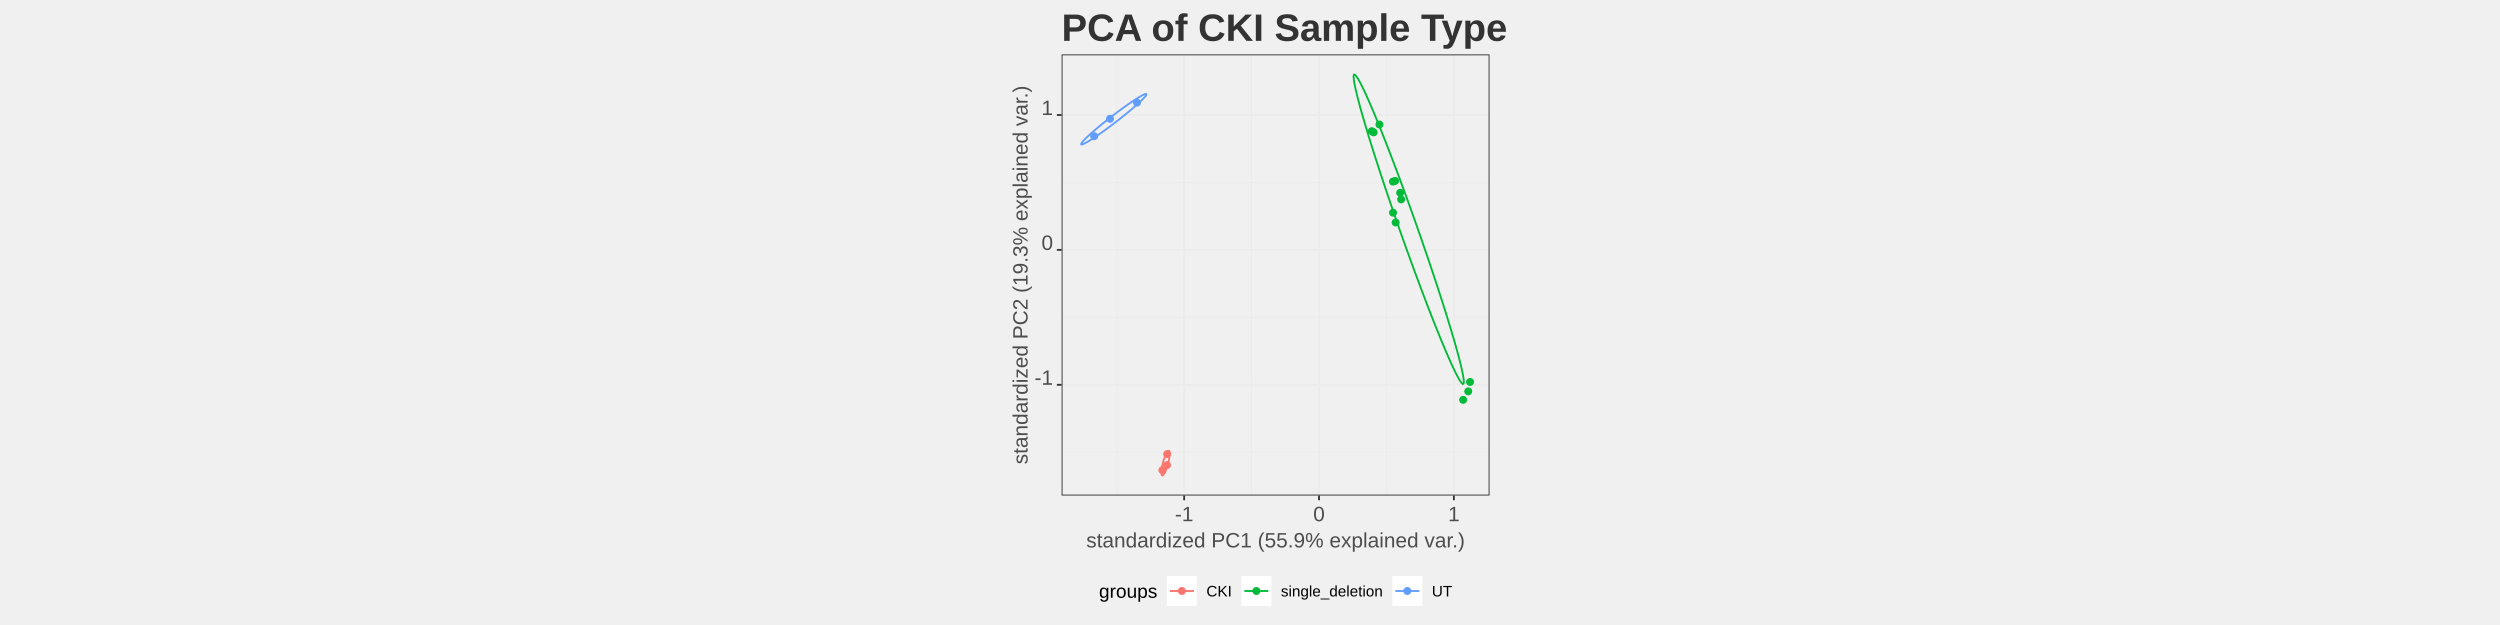
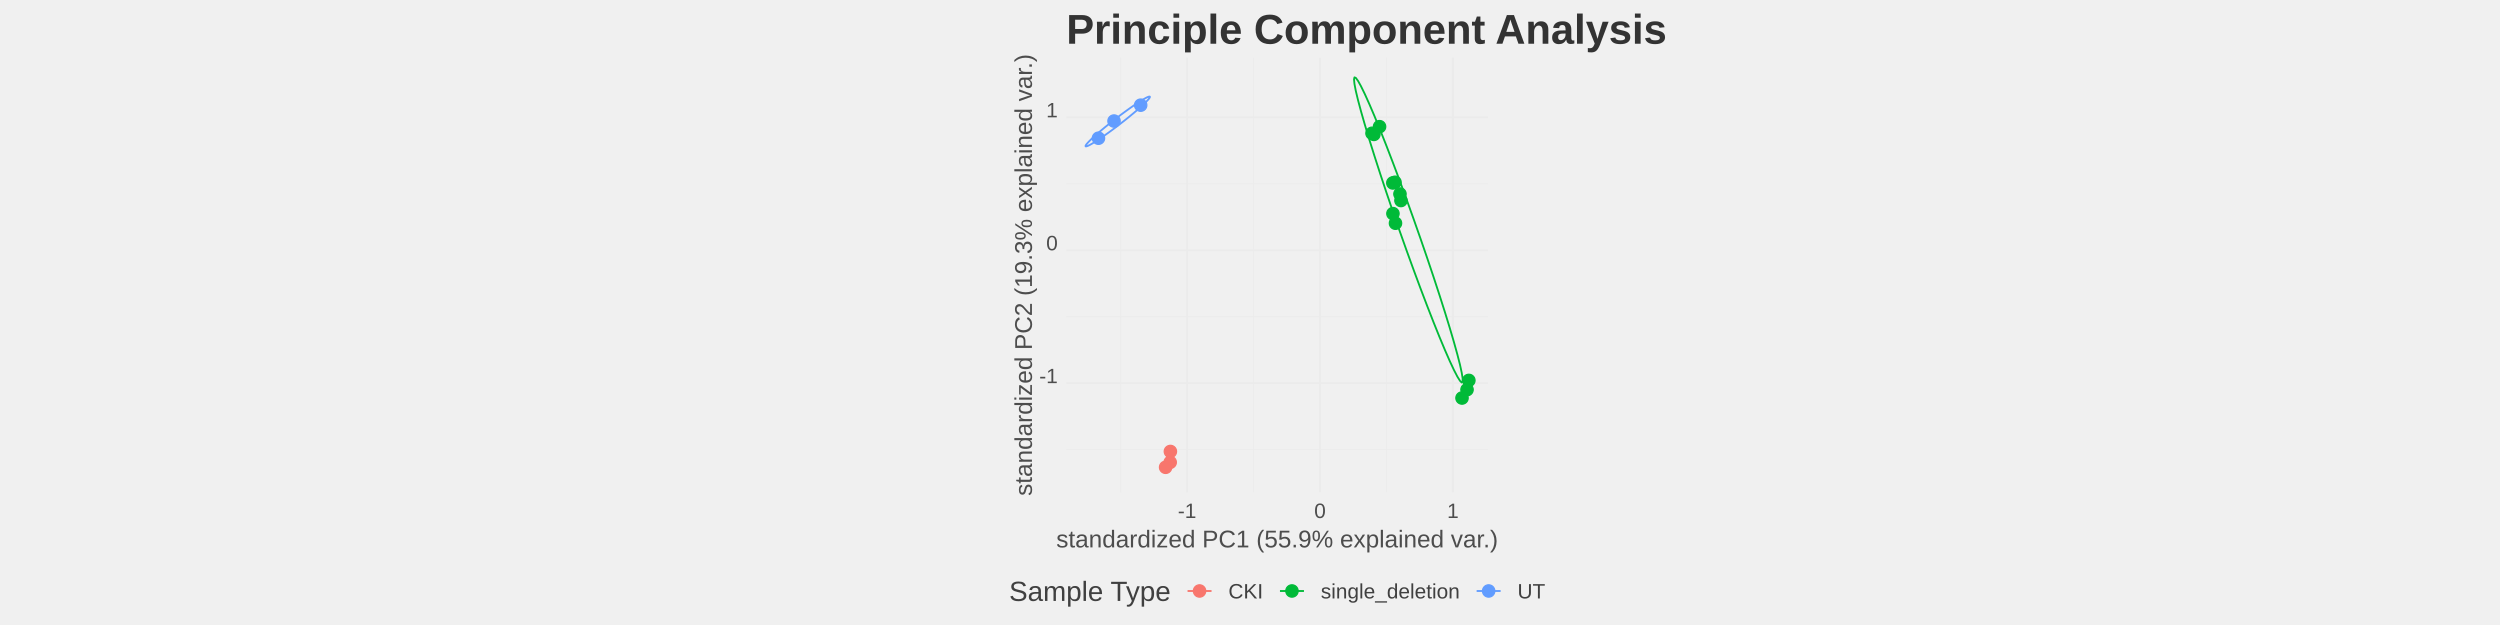
<svg xmlns="http://www.w3.org/2000/svg" class="svglite" width="1440.00pt" height="360.00pt" viewBox="0 0 1440.00 360.00">
  <defs>
    <style type="text/css">
    .svglite line, .svglite polyline, .svglite polygon, .svglite path, .svglite rect, .svglite circle {
      fill: none;
      stroke: #000000;
      stroke-linecap: round;
      stroke-linejoin: round;
      stroke-miterlimit: 10.00;
    }
  </style>
  </defs>
  <rect width="100%" height="100%" style="stroke: none; fill: none;" />
  <defs>
    <clipPath id="cpMC4wMHwxNDQwLjAwfDAuMDB8MzYwLjAw">
      <rect x="0.00" y="0.00" width="1440.00" height="360.00" />
    </clipPath>
  </defs>
  <g clip-path="url(#cpMC4wMHwxNDQwLjAwfDAuMDB8MzYwLjAw)">
</g>
  <defs>
-     <clipPath id="cpNTc2LjU1fDg2My40NXwwLjAwfDM2MC4wMA==">
-       <rect x="576.55" y="0.00" width="286.89" height="360.00" />
+     <clipPath id="cpNTc3LjQyfDg2Mi41OHwwLjAwfDM2MC4wMA==">
+       <rect x="577.42" y="0.00" width="285.16" height="360.00" />
    </clipPath>
  </defs>
-   <g clip-path="url(#cpNTc2LjU1fDg2My40NXwwLjAwfDM2MC4wMA==)">
-     <rect x="576.55" y="0.00" width="286.89" height="360.00" style="stroke-width: 1.07; stroke: none;" />
+   <g clip-path="url(#cpNTc3LjQyfDg2Mi41OHwwLjAwfDM2MC4wMA==)">
+     <rect x="577.42" y="0.00" width="285.16" height="360.00" style="stroke-width: 1.07; stroke: none;" />
  </g>
  <g clip-path="url(#cpMC4wMHwxNDQwLjAwfDAuMDB8MzYwLjAw)">
</g>
  <defs>
-     <clipPath id="cpNjExLjQ5fDg1Ny45N3wzMS4zNXwyODUuNDI=">
-       <rect x="611.49" y="31.35" width="246.48" height="254.07" />
+     <clipPath id="cpNjE0LjIxfDg1Ny4xMHwzMy4xOXwyODMuNTc=">
+       <rect x="614.21" y="33.19" width="242.89" height="250.38" />
    </clipPath>
  </defs>
-   <g clip-path="url(#cpNjExLjQ5fDg1Ny45N3wzMS4zNXwyODUuNDI=)">
-     <rect x="611.49" y="31.35" width="246.48" height="254.07" style="stroke-width: 1.07; stroke: none;" />
-     <polyline points="611.49,260.47 857.97,260.47 " style="stroke-width: 0.53; stroke: #EBEBEB; stroke-linecap: butt;" />
-     <polyline points="611.49,182.78 857.97,182.78 " style="stroke-width: 0.53; stroke: #EBEBEB; stroke-linecap: butt;" />
-     <polyline points="611.49,105.10 857.97,105.10 " style="stroke-width: 0.53; stroke: #EBEBEB; stroke-linecap: butt;" />
-     <polyline points="643.22,285.42 643.22,31.35 " style="stroke-width: 0.53; stroke: #EBEBEB; stroke-linecap: butt;" />
-     <polyline points="720.91,285.42 720.91,31.35 " style="stroke-width: 0.53; stroke: #EBEBEB; stroke-linecap: butt;" />
-     <polyline points="798.60,285.42 798.60,31.35 " style="stroke-width: 0.53; stroke: #EBEBEB; stroke-linecap: butt;" />
-     <polyline points="611.49,221.63 857.97,221.63 " style="stroke-width: 1.07; stroke: #EBEBEB; stroke-linecap: butt;" />
-     <polyline points="611.49,143.94 857.97,143.94 " style="stroke-width: 1.07; stroke: #EBEBEB; stroke-linecap: butt;" />
-     <polyline points="611.49,66.25 857.97,66.25 " style="stroke-width: 1.07; stroke: #EBEBEB; stroke-linecap: butt;" />
-     <polyline points="682.07,285.42 682.07,31.35 " style="stroke-width: 1.07; stroke: #EBEBEB; stroke-linecap: butt;" />
-     <polyline points="759.75,285.42 759.75,31.35 " style="stroke-width: 1.07; stroke: #EBEBEB; stroke-linecap: butt;" />
-     <polyline points="837.44,285.42 837.44,31.35 " style="stroke-width: 1.07; stroke: #EBEBEB; stroke-linecap: butt;" />
-     <circle cx="669.52" cy="270.80" r="1.95" style="stroke-width: 0.71; stroke: #F8766D; fill: #F8766D;" />
-     <circle cx="672.30" cy="261.56" r="1.95" style="stroke-width: 0.71; stroke: #F8766D; fill: #F8766D;" />
-     <circle cx="672.20" cy="267.90" r="1.95" style="stroke-width: 0.71; stroke: #F8766D; fill: #F8766D;" />
-     <circle cx="802.39" cy="122.52" r="1.95" style="stroke-width: 0.71; stroke: #00BA38; fill: #00BA38;" />
-     <circle cx="803.88" cy="128.15" r="1.95" style="stroke-width: 0.71; stroke: #00BA38; fill: #00BA38;" />
-     <circle cx="807.07" cy="114.87" r="1.95" style="stroke-width: 0.71; stroke: #00BA38; fill: #00BA38;" />
-     <circle cx="791.25" cy="76.23" r="1.95" style="stroke-width: 0.71; stroke: #00BA38; fill: #00BA38;" />
-     <circle cx="794.56" cy="71.71" r="1.95" style="stroke-width: 0.71; stroke: #00BA38; fill: #00BA38;" />
-     <circle cx="790.16" cy="75.57" r="1.95" style="stroke-width: 0.71; stroke: #00BA38; fill: #00BA38;" />
-     <circle cx="842.77" cy="230.31" r="1.95" style="stroke-width: 0.71; stroke: #00BA38; fill: #00BA38;" />
-     <circle cx="846.76" cy="220.02" r="1.95" style="stroke-width: 0.71; stroke: #00BA38; fill: #00BA38;" />
-     <circle cx="845.70" cy="225.43" r="1.95" style="stroke-width: 0.71; stroke: #00BA38; fill: #00BA38;" />
-     <circle cx="803.60" cy="104.21" r="1.95" style="stroke-width: 0.71; stroke: #00BA38; fill: #00BA38;" />
-     <circle cx="802.33" cy="104.59" r="1.95" style="stroke-width: 0.71; stroke: #00BA38; fill: #00BA38;" />
-     <circle cx="806.50" cy="111.06" r="1.95" style="stroke-width: 0.71; stroke: #00BA38; fill: #00BA38;" />
-     <circle cx="639.37" cy="68.42" r="1.95" style="stroke-width: 0.71; stroke: #619CFF; fill: #619CFF;" />
-     <circle cx="630.27" cy="78.46" r="1.95" style="stroke-width: 0.71; stroke: #619CFF; fill: #619CFF;" />
-     <circle cx="654.94" cy="59.14" r="1.95" style="stroke-width: 0.71; stroke: #619CFF; fill: #619CFF;" />
-     <polyline points="668.96,272.20 668.98,272.74 669.04,273.19 669.13,273.53 669.27,273.76 669.43,273.87 669.63,273.87 669.86,273.75 670.11,273.51 670.38,273.17 670.66,272.71 670.96,272.16 671.26,271.53 671.57,270.81 671.87,270.03 672.16,269.19 672.44,268.31 672.70,267.41 672.94,266.50 673.15,265.59 673.34,264.70 673.49,263.84 673.60,263.03 673.68,262.28 673.72,261.61 673.72,261.02 673.68,260.52 673.60,260.13 673.49,259.84 673.34,259.67 673.15,259.62 672.94,259.68 672.70,259.86 672.44,260.15 672.16,260.55 671.87,261.05 671.57,261.64 671.26,262.32 670.96,263.07 670.66,263.88 670.38,264.74 670.11,265.64 669.86,266.55 669.63,267.46 669.43,268.36 669.27,269.24 669.13,270.07 669.04,270.85 668.98,271.56 668.96,272.20 668.96,272.20 668.98,271.56 669.04,270.85 669.13,270.07 669.27,269.24 669.43,268.36 669.63,267.46 669.86,266.55 670.11,265.64 670.38,264.74 670.66,263.88 670.96,263.07 671.26,262.32 671.57,261.64 671.87,261.05 672.16,260.55 672.44,260.15 672.70,259.86 672.94,259.68 673.15,259.62 673.34,259.67 673.49,259.84 673.60,260.13 673.68,260.52 673.72,261.02 673.72,261.61 673.68,262.28 673.60,263.03 673.49,263.84 673.34,264.70 673.15,265.59 672.94,266.50 672.70,267.41 672.44,268.31 672.16,269.19 671.87,270.03 671.57,270.81 671.26,271.53 670.96,272.16 670.66,272.71 670.38,273.17 670.11,273.51 669.86,273.75 669.63,273.87 669.43,273.87 669.27,273.76 669.13,273.53 669.04,273.19 668.98,272.74 668.96,272.20 " style="stroke-width: 1.07; stroke: #F8766D; stroke-linecap: butt;" />
-     <polyline points="779.64,44.08 779.90,46.72 780.68,50.75 781.96,56.12 783.73,62.73 785.95,70.48 788.59,79.25 791.60,88.88 794.94,99.22 798.55,110.10 802.37,121.33 806.34,132.75 810.40,144.15 814.47,155.36 818.49,166.18 822.39,176.45 826.11,185.98 829.60,194.63 832.78,202.25 835.61,208.72 838.05,213.93 840.05,217.79 841.57,220.25 842.61,221.26 843.13,220.80 843.13,218.89 842.61,215.55 841.57,210.84 840.05,204.84 838.05,197.64 835.61,189.36 832.78,180.15 829.60,170.14 826.11,159.51 822.39,148.43 818.49,137.08 814.47,125.64 810.40,114.32 806.34,103.28 802.37,92.72 798.55,82.80 794.94,73.69 791.60,65.54 788.59,58.48 785.95,52.63 783.73,48.08 781.96,44.91 780.68,43.18 779.90,42.90 779.64,44.08 779.64,44.08 779.90,42.90 780.68,43.18 781.96,44.91 783.73,48.08 785.95,52.63 788.59,58.48 791.60,65.54 794.94,73.69 798.55,82.80 802.37,92.72 806.34,103.28 810.40,114.32 814.47,125.64 818.49,137.08 822.39,148.43 826.11,159.51 829.60,170.14 832.78,180.15 835.61,189.36 838.05,197.64 840.05,204.84 841.57,210.84 842.61,215.55 843.13,218.89 843.13,220.80 842.61,221.26 841.57,220.25 840.05,217.79 838.05,213.93 835.61,208.72 832.78,202.25 829.60,194.63 826.11,185.98 822.39,176.45 818.49,166.18 814.47,155.36 810.40,144.15 806.34,132.75 802.37,121.33 798.55,110.10 794.94,99.22 791.60,88.88 788.59,79.25 785.95,70.48 783.73,62.73 781.96,56.12 780.68,50.75 779.90,46.72 779.64,44.08 " style="stroke-width: 1.07; stroke: #00BA38; stroke-linecap: butt;" />
-     <polyline points="622.69,83.03 622.85,83.24 623.31,83.20 624.07,82.93 625.12,82.42 626.43,81.69 628.00,80.74 629.79,79.59 631.77,78.27 633.90,76.79 636.17,75.17 638.52,73.45 640.92,71.65 643.34,69.80 645.72,67.93 648.03,66.07 650.24,64.26 652.30,62.52 654.19,60.88 655.87,59.36 657.31,58.01 658.50,56.82 659.40,55.83 660.01,55.05 660.32,54.50 660.32,54.18 660.01,54.09 659.40,54.25 658.50,54.64 657.31,55.26 655.87,56.10 654.19,57.15 652.30,58.39 650.24,59.80 648.03,61.35 645.72,63.02 643.34,64.79 640.92,66.62 638.52,68.48 636.17,70.35 633.90,72.18 631.77,73.97 629.79,75.66 628.00,77.24 626.43,78.68 625.12,79.95 624.07,81.04 623.31,81.93 622.85,82.59 622.69,83.03 622.69,83.03 622.85,82.59 623.31,81.93 624.07,81.04 625.12,79.95 626.43,78.68 628.00,77.24 629.79,75.66 631.77,73.97 633.90,72.18 636.17,70.35 638.52,68.48 640.92,66.62 643.34,64.79 645.72,63.02 648.03,61.35 650.24,59.80 652.30,58.39 654.19,57.15 655.87,56.10 657.31,55.26 658.50,54.64 659.40,54.25 660.01,54.09 660.32,54.18 660.32,54.50 660.01,55.05 659.40,55.83 658.50,56.82 657.31,58.01 655.87,59.36 654.19,60.88 652.30,62.52 650.24,64.26 648.03,66.07 645.72,67.93 643.34,69.80 640.92,71.65 638.52,73.45 636.17,75.17 633.90,76.79 631.77,78.27 629.79,79.59 628.00,80.74 626.43,81.69 625.12,82.42 624.07,82.93 623.31,83.20 622.85,83.24 622.69,83.03 " style="stroke-width: 1.07; stroke: #619CFF; stroke-linecap: butt;" />
-     <rect x="611.49" y="31.35" width="246.48" height="254.07" style="stroke-width: 1.07; stroke: #333333;" />
+   <g clip-path="url(#cpNjE0LjIxfDg1Ny4xMHwzMy4xOXwyODMuNTc=)">
+     <rect x="614.21" y="33.19" width="242.89" height="250.38" style="stroke-width: 1.07; stroke: none;" />
+     <polyline points="614.21,258.98 857.10,258.98 " style="stroke-width: 0.53; stroke: #EBEBEB; stroke-linecap: butt;" />
+     <polyline points="614.21,182.43 857.10,182.43 " style="stroke-width: 0.53; stroke: #EBEBEB; stroke-linecap: butt;" />
+     <polyline points="614.21,105.87 857.10,105.87 " style="stroke-width: 0.53; stroke: #EBEBEB; stroke-linecap: butt;" />
+     <polyline points="645.48,283.57 645.48,33.19 " style="stroke-width: 0.53; stroke: #EBEBEB; stroke-linecap: butt;" />
+     <polyline points="722.04,283.57 722.04,33.19 " style="stroke-width: 0.53; stroke: #EBEBEB; stroke-linecap: butt;" />
+     <polyline points="798.59,283.57 798.59,33.19 " style="stroke-width: 0.53; stroke: #EBEBEB; stroke-linecap: butt;" />
+     <polyline points="614.21,220.70 857.10,220.70 " style="stroke-width: 1.07; stroke: #EBEBEB; stroke-linecap: butt;" />
+     <polyline points="614.21,144.15 857.10,144.15 " style="stroke-width: 1.07; stroke: #EBEBEB; stroke-linecap: butt;" />
+     <polyline points="614.21,67.59 857.10,67.59 " style="stroke-width: 1.07; stroke: #EBEBEB; stroke-linecap: butt;" />
+     <polyline points="683.76,283.57 683.76,33.19 " style="stroke-width: 1.07; stroke: #EBEBEB; stroke-linecap: butt;" />
+     <polyline points="760.32,283.57 760.32,33.19 " style="stroke-width: 1.07; stroke: #EBEBEB; stroke-linecap: butt;" />
+     <polyline points="836.87,283.57 836.87,33.19 " style="stroke-width: 1.07; stroke: #EBEBEB; stroke-linecap: butt;" />
+     <circle cx="671.39" cy="269.16" r="1.95" style="stroke-width: 0.71; stroke: #F8766D; fill: #F8766D;" />
+     <circle cx="674.14" cy="260.05" r="1.95" style="stroke-width: 0.71; stroke: #F8766D; fill: #F8766D;" />
+     <circle cx="674.03" cy="266.30" r="1.95" style="stroke-width: 0.71; stroke: #F8766D; fill: #F8766D;" />
+     <circle cx="802.33" cy="123.04" r="1.95" style="stroke-width: 0.71; stroke: #00BA38; fill: #00BA38;" />
+     <circle cx="803.80" cy="128.58" r="1.95" style="stroke-width: 0.71; stroke: #00BA38; fill: #00BA38;" />
+     <circle cx="806.95" cy="115.50" r="1.95" style="stroke-width: 0.71; stroke: #00BA38; fill: #00BA38;" />
+     <circle cx="791.36" cy="77.42" r="1.95" style="stroke-width: 0.71; stroke: #00BA38; fill: #00BA38;" />
+     <circle cx="794.62" cy="72.96" r="1.95" style="stroke-width: 0.71; stroke: #00BA38; fill: #00BA38;" />
+     <circle cx="790.28" cy="76.77" r="1.95" style="stroke-width: 0.71; stroke: #00BA38; fill: #00BA38;" />
+     <circle cx="842.12" cy="229.26" r="1.95" style="stroke-width: 0.71; stroke: #00BA38; fill: #00BA38;" />
+     <circle cx="846.06" cy="219.12" r="1.95" style="stroke-width: 0.71; stroke: #00BA38; fill: #00BA38;" />
+     <circle cx="845.01" cy="224.45" r="1.95" style="stroke-width: 0.71; stroke: #00BA38; fill: #00BA38;" />
+     <circle cx="803.52" cy="104.99" r="1.95" style="stroke-width: 0.71; stroke: #00BA38; fill: #00BA38;" />
+     <circle cx="802.28" cy="105.37" r="1.95" style="stroke-width: 0.71; stroke: #00BA38; fill: #00BA38;" />
+     <circle cx="806.38" cy="111.74" r="1.95" style="stroke-width: 0.71; stroke: #00BA38; fill: #00BA38;" />
+     <circle cx="641.68" cy="69.72" r="1.95" style="stroke-width: 0.71; stroke: #619CFF; fill: #619CFF;" />
+     <circle cx="632.72" cy="79.61" r="1.95" style="stroke-width: 0.71; stroke: #619CFF; fill: #619CFF;" />
+     <circle cx="657.03" cy="60.58" r="1.95" style="stroke-width: 0.71; stroke: #619CFF; fill: #619CFF;" />
+     <polyline points="670.84,270.54 670.86,271.07 670.92,271.51 671.01,271.85 671.14,272.07 671.31,272.19 671.50,272.18 671.72,272.07 671.97,271.83 672.24,271.49 672.52,271.05 672.81,270.51 673.11,269.88 673.41,269.17 673.71,268.40 674.00,267.57 674.27,266.71 674.53,265.82 674.77,264.92 674.97,264.02 675.15,263.15 675.30,262.30 675.41,261.51 675.49,260.77 675.53,260.10 675.53,259.52 675.49,259.03 675.41,258.65 675.30,258.36 675.15,258.20 674.97,258.14 674.77,258.20 674.53,258.38 674.27,258.66 674.00,259.06 673.71,259.55 673.41,260.14 673.11,260.81 672.81,261.55 672.52,262.35 672.24,263.19 671.97,264.07 671.72,264.97 671.50,265.87 671.31,266.76 671.14,267.62 671.01,268.44 670.92,269.21 670.86,269.91 670.84,270.54 670.84,270.54 670.86,269.91 670.92,269.21 671.01,268.44 671.14,267.62 671.31,266.76 671.50,265.87 671.72,264.97 671.97,264.07 672.24,263.19 672.52,262.35 672.81,261.55 673.11,260.81 673.41,260.14 673.71,259.55 674.00,259.06 674.27,258.66 674.53,258.38 674.77,258.20 674.97,258.14 675.15,258.20 675.30,258.36 675.41,258.65 675.49,259.03 675.53,259.52 675.53,260.10 675.49,260.77 675.41,261.51 675.30,262.30 675.15,263.15 674.97,264.02 674.77,264.92 674.53,265.82 674.27,266.71 674.00,267.57 673.71,268.40 673.41,269.17 673.11,269.88 672.81,270.51 672.52,271.05 672.24,271.49 671.97,271.83 671.72,272.07 671.50,272.18 671.31,272.19 671.14,272.07 671.01,271.85 670.92,271.51 670.86,271.07 670.84,270.54 " style="stroke-width: 1.07; stroke: #F8766D; stroke-linecap: butt;" />
+     <polyline points="779.91,45.74 780.17,48.34 780.93,52.31 782.20,57.60 783.94,64.12 786.13,71.76 788.73,80.39 791.70,89.88 794.99,100.07 798.55,110.79 802.31,121.87 806.23,133.12 810.22,144.36 814.23,155.40 818.19,166.07 822.04,176.18 825.71,185.57 829.14,194.10 832.28,201.61 835.07,207.98 837.47,213.11 839.44,216.92 840.95,219.34 841.96,220.34 842.48,219.89 842.48,218.01 841.96,214.72 840.95,210.07 839.44,204.16 837.47,197.07 835.07,188.91 832.28,179.83 829.14,169.97 825.71,159.49 822.04,148.57 818.19,137.38 814.23,126.12 810.22,114.95 806.23,104.08 802.31,93.67 798.55,83.89 794.99,74.92 791.70,66.88 788.73,59.93 786.13,54.16 783.94,49.68 782.20,46.56 780.93,44.85 780.17,44.57 779.91,45.74 779.91,45.74 780.17,44.57 780.93,44.85 782.20,46.56 783.94,49.68 786.13,54.16 788.73,59.93 791.70,66.88 794.99,74.92 798.55,83.89 802.31,93.67 806.23,104.08 810.22,114.95 814.23,126.12 818.19,137.38 822.04,148.57 825.71,159.49 829.14,169.97 832.28,179.83 835.07,188.91 837.47,197.07 839.44,204.16 840.95,210.07 841.96,214.72 842.48,218.01 842.48,219.89 841.96,220.34 840.95,219.34 839.44,216.92 837.47,213.11 835.07,207.98 832.28,201.61 829.14,194.10 825.71,185.57 822.04,176.18 818.19,166.07 814.23,155.40 810.22,144.36 806.23,133.12 802.31,121.87 798.55,110.79 794.99,100.07 791.70,89.88 788.73,80.39 786.13,71.76 783.94,64.12 782.20,57.60 780.93,52.31 780.17,48.34 779.91,45.74 " style="stroke-width: 1.07; stroke: #00BA38; stroke-linecap: butt;" />
+     <polyline points="625.25,84.13 625.40,84.33 625.86,84.29 626.61,84.02 627.64,83.52 628.93,82.80 630.48,81.86 632.24,80.73 634.19,79.43 636.30,77.97 638.53,76.38 640.85,74.68 643.21,72.90 645.59,71.08 647.94,69.24 650.22,67.41 652.39,65.62 654.43,63.91 656.29,62.29 657.94,60.80 659.36,59.46 660.53,58.29 661.42,57.32 662.03,56.55 662.33,56.01 662.33,55.69 662.03,55.60 661.42,55.76 660.53,56.14 659.36,56.76 657.94,57.59 656.29,58.62 654.43,59.84 652.39,61.23 650.22,62.76 647.94,64.41 645.59,66.14 643.21,67.95 640.85,69.78 638.53,71.62 636.30,73.43 634.19,75.19 632.24,76.86 630.48,78.41 628.93,79.83 627.64,81.09 626.61,82.16 625.86,83.03 625.40,83.69 625.25,84.13 625.25,84.13 625.40,83.69 625.86,83.03 626.61,82.16 627.64,81.09 628.93,79.83 630.48,78.41 632.24,76.86 634.19,75.19 636.30,73.43 638.53,71.62 640.85,69.78 643.21,67.95 645.59,66.14 647.94,64.41 650.22,62.76 652.39,61.23 654.43,59.84 656.29,58.62 657.94,57.59 659.36,56.76 660.53,56.14 661.42,55.76 662.03,55.60 662.33,55.69 662.33,56.01 662.03,56.55 661.42,57.32 660.53,58.29 659.36,59.46 657.94,60.80 656.29,62.29 654.43,63.91 652.39,65.62 650.22,67.41 647.94,69.24 645.59,71.08 643.21,72.90 640.85,74.68 638.53,76.38 636.30,77.97 634.19,79.43 632.24,80.73 630.48,81.86 628.93,82.80 627.64,83.52 626.61,84.02 625.86,84.29 625.40,84.33 625.25,84.13 " style="stroke-width: 1.07; stroke: #619CFF; stroke-linecap: butt;" />
+     <circle cx="671.39" cy="269.16" r="3.56" style="stroke-width: 0.71; stroke: #F8766D; fill: #F8766D;" />
+     <circle cx="674.14" cy="260.05" r="3.56" style="stroke-width: 0.71; stroke: #F8766D; fill: #F8766D;" />
+     <circle cx="674.03" cy="266.30" r="3.56" style="stroke-width: 0.71; stroke: #F8766D; fill: #F8766D;" />
+     <circle cx="802.33" cy="123.04" r="3.56" style="stroke-width: 0.71; stroke: #00BA38; fill: #00BA38;" />
+     <circle cx="803.80" cy="128.58" r="3.56" style="stroke-width: 0.71; stroke: #00BA38; fill: #00BA38;" />
+     <circle cx="806.95" cy="115.50" r="3.56" style="stroke-width: 0.71; stroke: #00BA38; fill: #00BA38;" />
+     <circle cx="791.36" cy="77.42" r="3.56" style="stroke-width: 0.71; stroke: #00BA38; fill: #00BA38;" />
+     <circle cx="794.62" cy="72.96" r="3.56" style="stroke-width: 0.71; stroke: #00BA38; fill: #00BA38;" />
+     <circle cx="790.28" cy="76.77" r="3.56" style="stroke-width: 0.71; stroke: #00BA38; fill: #00BA38;" />
+     <circle cx="842.12" cy="229.26" r="3.56" style="stroke-width: 0.71; stroke: #00BA38; fill: #00BA38;" />
+     <circle cx="846.06" cy="219.12" r="3.56" style="stroke-width: 0.71; stroke: #00BA38; fill: #00BA38;" />
+     <circle cx="845.01" cy="224.45" r="3.56" style="stroke-width: 0.71; stroke: #00BA38; fill: #00BA38;" />
+     <circle cx="803.52" cy="104.99" r="3.56" style="stroke-width: 0.71; stroke: #00BA38; fill: #00BA38;" />
+     <circle cx="802.28" cy="105.37" r="3.56" style="stroke-width: 0.71; stroke: #00BA38; fill: #00BA38;" />
+     <circle cx="806.38" cy="111.74" r="3.56" style="stroke-width: 0.71; stroke: #00BA38; fill: #00BA38;" />
+     <circle cx="641.68" cy="69.72" r="3.56" style="stroke-width: 0.71; stroke: #619CFF; fill: #619CFF;" />
+     <circle cx="632.72" cy="79.61" r="3.56" style="stroke-width: 0.71; stroke: #619CFF; fill: #619CFF;" />
+     <circle cx="657.03" cy="60.58" r="3.56" style="stroke-width: 0.71; stroke: #619CFF; fill: #619CFF;" />
  </g>
  <g clip-path="url(#cpMC4wMHwxNDQwLjAwfDAuMDB8MzYwLjAw)">
-     <text x="606.56" y="221.63" text-anchor="end" style="font-size: 12.00px; fill: #4D4D4D; font-family: Arial;" textLength="10.67px" lengthAdjust="spacingAndGlyphs">-1</text>
-     <text x="606.56" y="143.94" text-anchor="end" style="font-size: 12.00px; fill: #4D4D4D; font-family: Arial;" textLength="6.67px" lengthAdjust="spacingAndGlyphs">0</text>
-     <text x="606.56" y="66.25" text-anchor="end" style="font-size: 12.00px; fill: #4D4D4D; font-family: Arial;" textLength="6.67px" lengthAdjust="spacingAndGlyphs">1</text>
-     <polyline points="608.75,221.63 611.49,221.63 " style="stroke-width: 1.07; stroke: #333333; stroke-linecap: butt;" />
-     <polyline points="608.75,143.94 611.49,143.94 " style="stroke-width: 1.07; stroke: #333333; stroke-linecap: butt;" />
-     <polyline points="608.75,66.25 611.49,66.25 " style="stroke-width: 1.07; stroke: #333333; stroke-linecap: butt;" />
-     <polyline points="682.07,288.16 682.07,285.42 " style="stroke-width: 1.07; stroke: #333333; stroke-linecap: butt;" />
-     <polyline points="759.75,288.16 759.75,285.42 " style="stroke-width: 1.07; stroke: #333333; stroke-linecap: butt;" />
-     <polyline points="837.44,288.16 837.44,285.42 " style="stroke-width: 1.07; stroke: #333333; stroke-linecap: butt;" />
-     <text x="682.07" y="300.21" text-anchor="middle" style="font-size: 12.00px; fill: #4D4D4D; font-family: Arial;" textLength="10.67px" lengthAdjust="spacingAndGlyphs">-1</text>
-     <text x="759.75" y="300.21" text-anchor="middle" style="font-size: 12.00px; fill: #4D4D4D; font-family: Arial;" textLength="6.67px" lengthAdjust="spacingAndGlyphs">0</text>
-     <text x="837.44" y="300.21" text-anchor="middle" style="font-size: 12.00px; fill: #4D4D4D; font-family: Arial;" textLength="6.67px" lengthAdjust="spacingAndGlyphs">1</text>
-     <text x="734.73" y="315.32" text-anchor="middle" style="font-size: 12.00px; fill: #4D4D4D; font-family: Arial;" textLength="218.15px" lengthAdjust="spacingAndGlyphs">standardized PC1 (55.9% explained var.)</text>
-     <text transform="translate(591.89,158.38) rotate(-90)" text-anchor="middle" style="font-size: 12.00px; fill: #4D4D4D; font-family: Arial;" textLength="218.15px" lengthAdjust="spacingAndGlyphs">standardized PC2 (19.3% explained var.)</text>
-     <rect x="627.52" y="326.28" width="214.43" height="28.24" style="stroke-width: 0.75; stroke: none;" />
-     <rect x="627.52" y="326.28" width="214.43" height="28.24" style="stroke-width: 1.07; stroke: none;" />
-     <text x="633.00" y="344.34" style="font-size: 11.00px; font-family: Arial;" textLength="33.65px" lengthAdjust="spacingAndGlyphs">groups</text>
-     <rect x="672.12" y="331.76" width="17.28" height="17.28" style="stroke-width: 1.07; stroke: none; fill: #FFFFFF;" />
-     <circle cx="680.76" cy="340.40" r="1.95" style="stroke-width: 0.71; stroke: #F8766D; fill: #F8766D;" />
-     <line x1="673.85" y1="340.40" x2="687.67" y2="340.40" style="stroke-width: 1.07; stroke: #F8766D; stroke-linecap: butt;" />
-     <rect x="715.03" y="331.76" width="17.28" height="17.28" style="stroke-width: 1.07; stroke: none; fill: #FFFFFF;" />
-     <circle cx="723.67" cy="340.40" r="1.95" style="stroke-width: 0.71; stroke: #00BA38; fill: #00BA38;" />
-     <line x1="716.75" y1="340.40" x2="730.58" y2="340.40" style="stroke-width: 1.07; stroke: #00BA38; stroke-linecap: butt;" />
-     <rect x="801.98" y="331.76" width="17.28" height="17.28" style="stroke-width: 1.07; stroke: none; fill: #FFFFFF;" />
-     <circle cx="810.62" cy="340.40" r="1.95" style="stroke-width: 0.71; stroke: #619CFF; fill: #619CFF;" />
-     <line x1="803.71" y1="340.40" x2="817.53" y2="340.40" style="stroke-width: 1.07; stroke: #619CFF; stroke-linecap: butt;" />
-     <text x="694.88" y="343.55" style="font-size: 8.80px; font-family: Arial;" textLength="14.67px" lengthAdjust="spacingAndGlyphs">CKI</text>
-     <text x="737.79" y="343.55" style="font-size: 8.80px; font-family: Arial;" textLength="58.72px" lengthAdjust="spacingAndGlyphs">single_deletion</text>
-     <text x="824.74" y="343.55" style="font-size: 8.80px; font-family: Arial;" textLength="11.72px" lengthAdjust="spacingAndGlyphs">UT</text>
-     <text x="611.49" y="23.55" style="font-size: 22.00px; font-weight: bold; fill: #333333; font-family: Arial;" textLength="256.76px" lengthAdjust="spacingAndGlyphs">PCA of CKI Sample Type</text>
+     <text x="609.28" y="220.70" text-anchor="end" style="font-size: 12.00px; fill: #4D4D4D; font-family: Arial;" textLength="10.67px" lengthAdjust="spacingAndGlyphs">-1</text>
+     <text x="609.28" y="144.15" text-anchor="end" style="font-size: 12.00px; fill: #4D4D4D; font-family: Arial;" textLength="6.67px" lengthAdjust="spacingAndGlyphs">0</text>
+     <text x="609.28" y="67.59" text-anchor="end" style="font-size: 12.00px; fill: #4D4D4D; font-family: Arial;" textLength="6.67px" lengthAdjust="spacingAndGlyphs">1</text>
+     <text x="683.76" y="298.36" text-anchor="middle" style="font-size: 12.00px; fill: #4D4D4D; font-family: Arial;" textLength="10.67px" lengthAdjust="spacingAndGlyphs">-1</text>
+     <text x="760.32" y="298.36" text-anchor="middle" style="font-size: 12.00px; fill: #4D4D4D; font-family: Arial;" textLength="6.67px" lengthAdjust="spacingAndGlyphs">0</text>
+     <text x="836.87" y="298.36" text-anchor="middle" style="font-size: 12.00px; fill: #4D4D4D; font-family: Arial;" textLength="6.67px" lengthAdjust="spacingAndGlyphs">1</text>
+     <text x="735.65" y="315.32" text-anchor="middle" style="font-size: 14.00px; fill: #4D4D4D; font-family: Arial;" textLength="254.40px" lengthAdjust="spacingAndGlyphs">standardized PC1 (55.9% explained var.)</text>
+     <text transform="translate(594.39,158.38) rotate(-90)" text-anchor="middle" style="font-size: 14.00px; fill: #4D4D4D; font-family: Arial;" textLength="254.40px" lengthAdjust="spacingAndGlyphs">standardized PC2 (19.3% explained var.)</text>
+     <rect x="575.76" y="326.28" width="319.78" height="28.24" style="stroke-width: 0.75; stroke: none;" />
+     <rect x="575.76" y="326.28" width="319.78" height="28.24" style="stroke-width: 1.07; stroke: none;" />
+     <text x="581.24" y="346.13" style="font-size: 16.00px; fill: #404040; font-family: Arial;" textLength="93.09px" lengthAdjust="spacingAndGlyphs">Sample Type</text>
+     <circle cx="690.94" cy="340.40" r="1.95" style="stroke-width: 0.71; stroke: #F8766D; fill: #F8766D;" />
+     <line x1="684.03" y1="340.40" x2="697.85" y2="340.40" style="stroke-width: 1.07; stroke: #F8766D; stroke-linecap: butt;" />
+     <circle cx="690.94" cy="340.40" r="3.56" style="stroke-width: 0.71; stroke: #F8766D; fill: #F8766D;" />
+     <circle cx="744.17" cy="340.40" r="1.95" style="stroke-width: 0.71; stroke: #00BA38; fill: #00BA38;" />
+     <line x1="737.26" y1="340.40" x2="751.08" y2="340.40" style="stroke-width: 1.07; stroke: #00BA38; stroke-linecap: butt;" />
+     <circle cx="744.17" cy="340.40" r="3.56" style="stroke-width: 0.71; stroke: #00BA38; fill: #00BA38;" />
+     <circle cx="857.46" cy="340.40" r="1.95" style="stroke-width: 0.71; stroke: #619CFF; fill: #619CFF;" />
+     <line x1="850.54" y1="340.40" x2="864.37" y2="340.40" style="stroke-width: 1.07; stroke: #619CFF; stroke-linecap: butt;" />
+     <circle cx="857.46" cy="340.40" r="3.56" style="stroke-width: 0.71; stroke: #619CFF; fill: #619CFF;" />
+     <text x="707.55" y="344.70" style="font-size: 12.00px; fill: #404040; font-family: Arial;" textLength="20.01px" lengthAdjust="spacingAndGlyphs">CKI</text>
+     <text x="760.78" y="344.70" style="font-size: 12.00px; fill: #404040; font-family: Arial;" textLength="80.06px" lengthAdjust="spacingAndGlyphs">single_deletion</text>
+     <text x="874.07" y="344.70" style="font-size: 12.00px; fill: #404040; font-family: Arial;" textLength="16.00px" lengthAdjust="spacingAndGlyphs">UT</text>
+     <text x="614.21" y="25.19" style="font-size: 24.00px; font-weight: bold; fill: #333333; font-family: Arial;" textLength="345.83px" lengthAdjust="spacingAndGlyphs">Principle Component Analysis</text>
  </g>
</svg>
